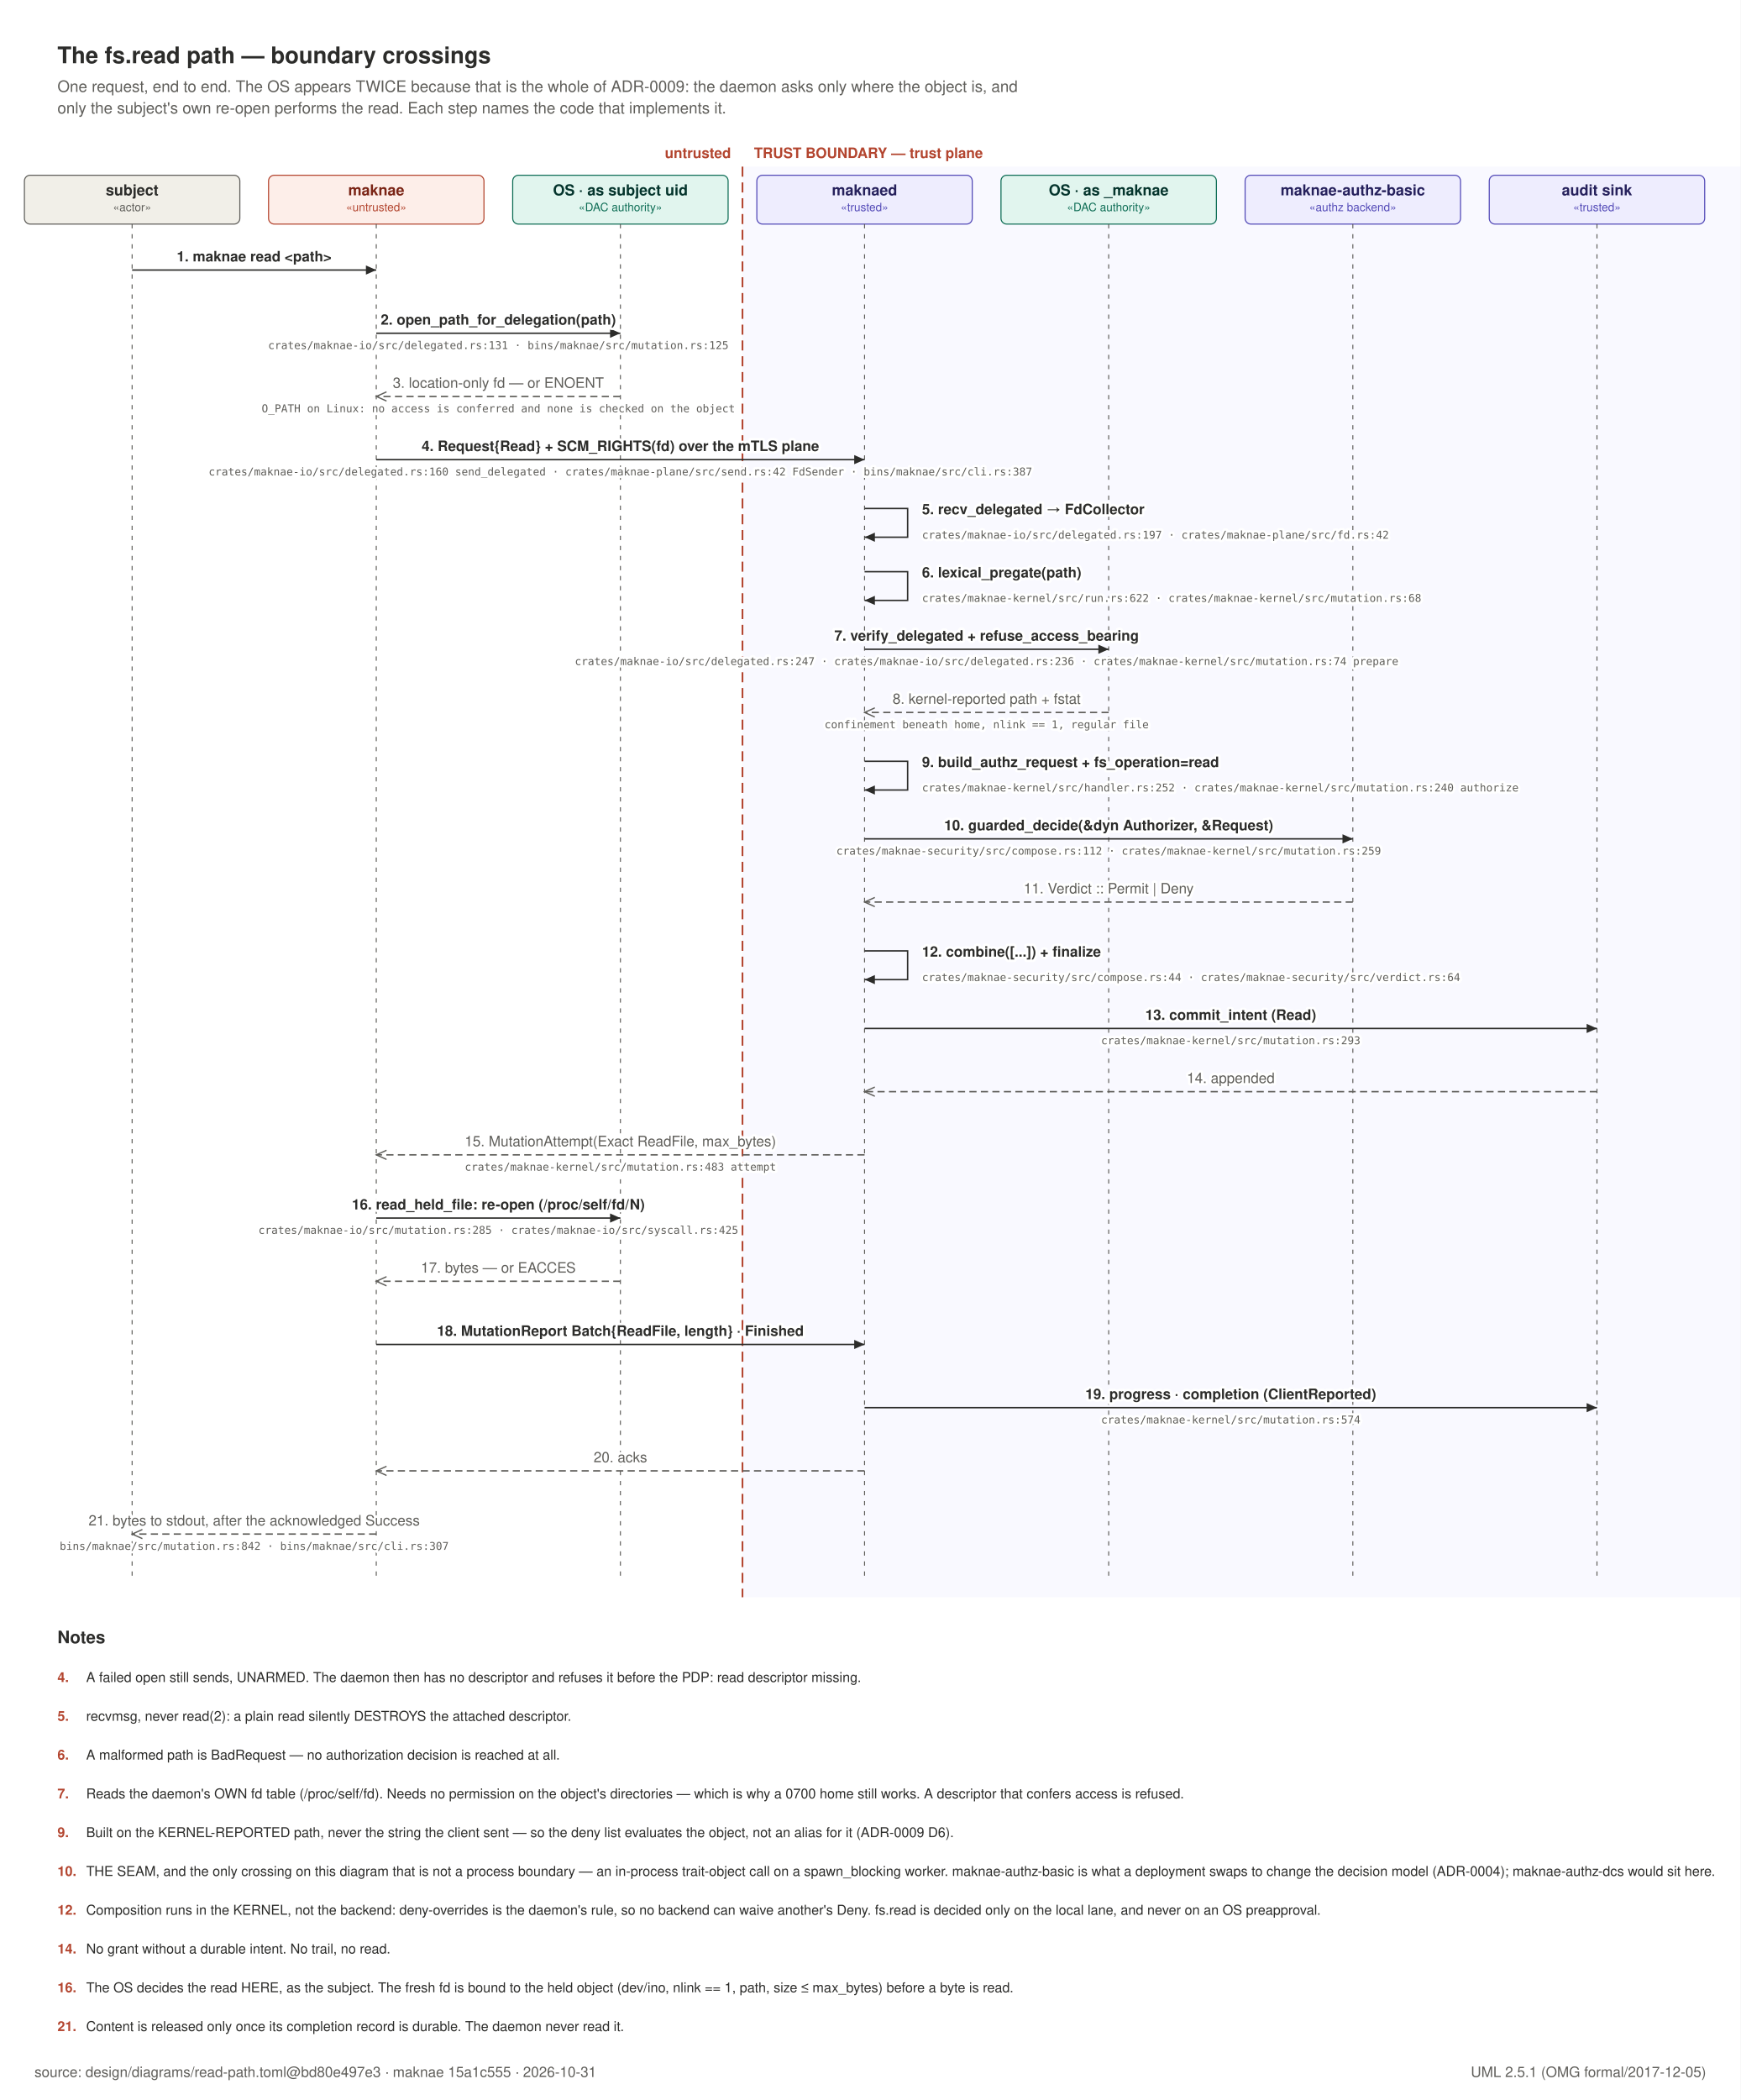
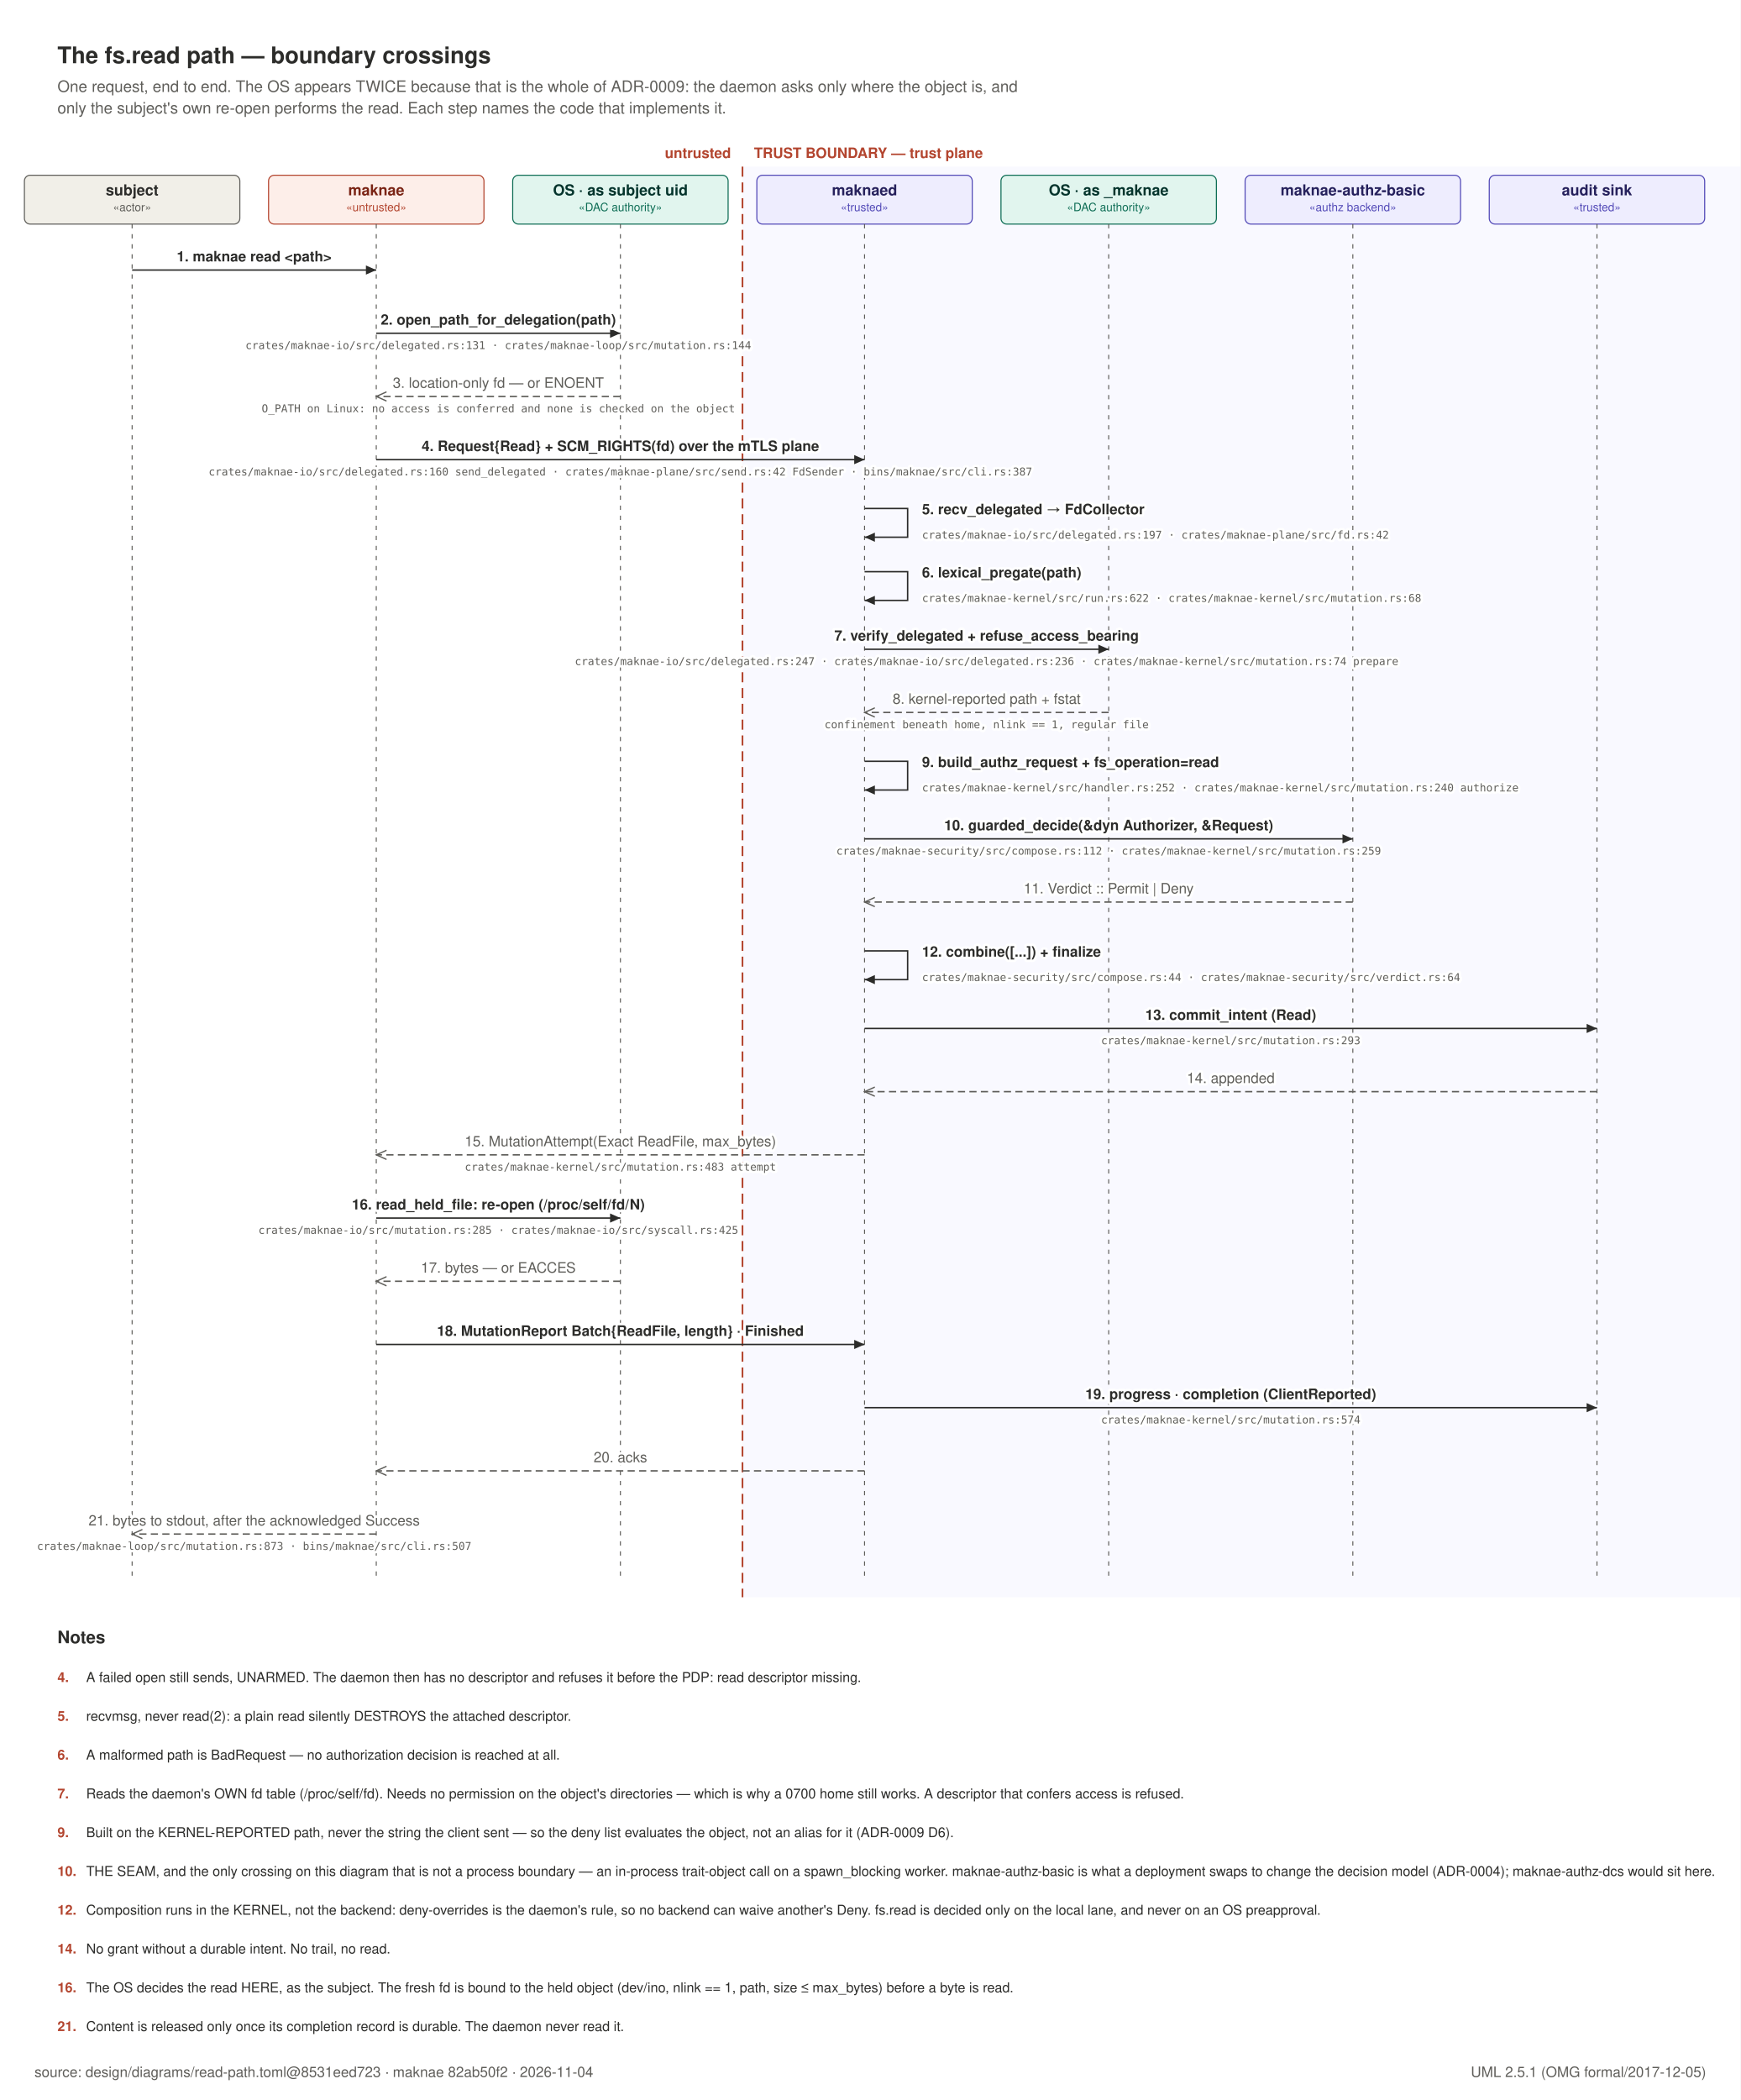
<svg xmlns="http://www.w3.org/2000/svg" width="1212" height="1462" viewBox="0 0 1212 1462" role="img">
  <rect x="0" y="0" width="1212" height="1462" fill="#FFFFFF" />
  <text x="40" y="44" text-anchor="start" font-family="Helvetica, Arial, sans-serif" font-size="16" font-weight="600" fill="#2C2C2A">The fs.read path — boundary crossings</text>
  <text x="40" y="64" text-anchor="start" font-family="Helvetica, Arial, sans-serif" font-size="11" font-weight="400" fill="#5F5E5A">One request, end to end. The OS appears TWICE because that is the whole of ADR-0009: the daemon asks only where the object is, and</text>
  <text x="40" y="79" text-anchor="start" font-family="Helvetica, Arial, sans-serif" font-size="11" font-weight="400" fill="#5F5E5A">only the subject's own re-open performs the read. Each step names the code that implements it.</text>
  <defs>
    <marker id="call" viewBox="0 0 10 10" refX="9" refY="5" markerWidth="8" markerHeight="8" orient="auto-start-reverse">
      <path d="M 0 1 L 9 5 L 0 9 z" fill="#2C2C2A" />
    </marker>
    <marker id="rep" viewBox="0 0 10 10" refX="9" refY="5" markerWidth="8" markerHeight="8" orient="auto-start-reverse">
      <path d="M 0 1 L 9 5 L 0 9" fill="none" stroke="#5F5E5A" stroke-width="1.1" />
    </marker>
  </defs>
  <rect x="517.0" y="116" width="695.0" height="996" fill="#EEEDFE" opacity="0.35" />
  <line x1="517.0" y1="116" x2="517.0" y2="1112" stroke="#B3452F" stroke-width="1.2" stroke-dasharray="7 4" />
  <text x="509.0" y="110" text-anchor="end" font-family="Helvetica, Arial, sans-serif" font-size="10" font-weight="600" fill="#B3452F">untrusted</text>
  <text x="525.0" y="110" text-anchor="start" font-family="Helvetica, Arial, sans-serif" font-size="10" font-weight="600" fill="#B3452F">TRUST BOUNDARY — trust plane</text>
  <rect x="17.0" y="122" width="150" height="34" rx="4" fill="#F1EFE8" stroke="#5F5E5A" stroke-width="0.75" />
  <text x="92" y="136" text-anchor="middle" font-family="Helvetica, Arial, sans-serif" font-size="10.5" font-weight="600" fill="#2C2C2A">subject</text>
  <text x="92" y="147" text-anchor="middle" font-family="Helvetica, Arial, sans-serif" font-size="8" font-weight="400" fill="#5F5E5A">«actor»</text>
  <line x1="92" y1="156" x2="92" y2="1100" stroke="#5F5E5A" stroke-width="0.7" stroke-dasharray="3 4" />
  <rect x="187.0" y="122" width="150" height="34" rx="4" fill="#FDEEE9" stroke="#B3452F" stroke-width="0.75" />
  <text x="262" y="136" text-anchor="middle" font-family="Helvetica, Arial, sans-serif" font-size="10.5" font-weight="600" fill="#7A2415">maknae</text>
  <text x="262" y="147" text-anchor="middle" font-family="Helvetica, Arial, sans-serif" font-size="8" font-weight="400" fill="#B3452F">«untrusted»</text>
  <line x1="262" y1="156" x2="262" y2="1100" stroke="#5F5E5A" stroke-width="0.7" stroke-dasharray="3 4" />
  <rect x="357.0" y="122" width="150" height="34" rx="4" fill="#E1F5EE" stroke="#0F6E56" stroke-width="0.75" />
  <text x="432" y="136" text-anchor="middle" font-family="Helvetica, Arial, sans-serif" font-size="10.5" font-weight="600" fill="#04342C">OS · as subject uid</text>
  <text x="432" y="147" text-anchor="middle" font-family="Helvetica, Arial, sans-serif" font-size="8" font-weight="400" fill="#0F6E56">«DAC authority»</text>
  <line x1="432" y1="156" x2="432" y2="1100" stroke="#5F5E5A" stroke-width="0.7" stroke-dasharray="3 4" />
  <rect x="527.0" y="122" width="150" height="34" rx="4" fill="#EEEDFE" stroke="#534AB7" stroke-width="0.75" />
  <text x="602" y="136" text-anchor="middle" font-family="Helvetica, Arial, sans-serif" font-size="10.5" font-weight="600" fill="#26215C">maknaed</text>
  <text x="602" y="147" text-anchor="middle" font-family="Helvetica, Arial, sans-serif" font-size="8" font-weight="400" fill="#534AB7">«trusted»</text>
  <line x1="602" y1="156" x2="602" y2="1100" stroke="#5F5E5A" stroke-width="0.7" stroke-dasharray="3 4" />
  <rect x="697.0" y="122" width="150" height="34" rx="4" fill="#E1F5EE" stroke="#0F6E56" stroke-width="0.75" />
  <text x="772" y="136" text-anchor="middle" font-family="Helvetica, Arial, sans-serif" font-size="10.5" font-weight="600" fill="#04342C">OS · as _maknae</text>
  <text x="772" y="147" text-anchor="middle" font-family="Helvetica, Arial, sans-serif" font-size="8" font-weight="400" fill="#0F6E56">«DAC authority»</text>
  <line x1="772" y1="156" x2="772" y2="1100" stroke="#5F5E5A" stroke-width="0.7" stroke-dasharray="3 4" />
  <rect x="867.0" y="122" width="150" height="34" rx="4" fill="#EEEDFE" stroke="#534AB7" stroke-width="0.75" />
  <text x="942" y="136" text-anchor="middle" font-family="Helvetica, Arial, sans-serif" font-size="10.5" font-weight="600" fill="#26215C">maknae-authz-basic</text>
  <text x="942" y="147" text-anchor="middle" font-family="Helvetica, Arial, sans-serif" font-size="8" font-weight="400" fill="#534AB7">«authz backend»</text>
  <line x1="942" y1="156" x2="942" y2="1100" stroke="#5F5E5A" stroke-width="0.7" stroke-dasharray="3 4" />
  <rect x="1037.0" y="122" width="150" height="34" rx="4" fill="#EEEDFE" stroke="#534AB7" stroke-width="0.75" />
  <text x="1112" y="136" text-anchor="middle" font-family="Helvetica, Arial, sans-serif" font-size="10.5" font-weight="600" fill="#26215C">audit sink</text>
  <text x="1112" y="147" text-anchor="middle" font-family="Helvetica, Arial, sans-serif" font-size="8" font-weight="400" fill="#534AB7">«trusted»</text>
  <line x1="1112" y1="156" x2="1112" y2="1100" stroke="#5F5E5A" stroke-width="0.7" stroke-dasharray="3 4" />
  <line x1="92" y1="188" x2="262" y2="188" stroke="#2C2C2A" stroke-width="1" marker-end="url(#call)" />
  <text x="177.0" y="182" text-anchor="middle" font-family="Helvetica, Arial, sans-serif" font-size="10" font-weight="600" fill="#2C2C2A" stroke="#FFFFFF" stroke-width="3.5" paint-order="stroke" stroke-linejoin="round">1. maknae read &lt;path&gt;</text>
  <line x1="262" y1="232" x2="432" y2="232" stroke="#2C2C2A" stroke-width="1" marker-end="url(#call)" />
  <text x="347.0" y="226" text-anchor="middle" font-family="Helvetica, Arial, sans-serif" font-size="10" font-weight="600" fill="#2C2C2A" stroke="#FFFFFF" stroke-width="3.5" paint-order="stroke" stroke-linejoin="round">2. open_path_for_delegation(path)</text>
-   <text x="347.0" y="243" text-anchor="middle" font-family="ui-monospace, SFMono-Regular, Menlo, monospace" font-size="7.5" font-weight="400" fill="#5F5E5A" stroke="#FFFFFF" stroke-width="3.5" paint-order="stroke" stroke-linejoin="round">crates/maknae-io/src/delegated.rs:131 · bins/maknae/src/mutation.rs:125</text>
+   <text x="347.0" y="243" text-anchor="middle" font-family="ui-monospace, SFMono-Regular, Menlo, monospace" font-size="7.5" font-weight="400" fill="#5F5E5A" stroke="#FFFFFF" stroke-width="3.5" paint-order="stroke" stroke-linejoin="round">crates/maknae-io/src/delegated.rs:131 · crates/maknae-loop/src/mutation.rs:144</text>
  <line x1="432" y1="276" x2="262" y2="276" stroke="#5F5E5A" stroke-width="1" stroke-dasharray="5 3" marker-end="url(#rep)" />
  <text x="347.0" y="270" text-anchor="middle" font-family="Helvetica, Arial, sans-serif" font-size="10" font-weight="400" fill="#5F5E5A" stroke="#FFFFFF" stroke-width="3.5" paint-order="stroke" stroke-linejoin="round">3. location-only fd — or ENOENT</text>
  <text x="347.0" y="287" text-anchor="middle" font-family="ui-monospace, SFMono-Regular, Menlo, monospace" font-size="7.5" font-weight="400" fill="#5F5E5A" stroke="#FFFFFF" stroke-width="3.5" paint-order="stroke" stroke-linejoin="round">O_PATH on Linux: no access is conferred and none is checked on the object</text>
  <line x1="262" y1="320" x2="602" y2="320" stroke="#2C2C2A" stroke-width="1" marker-end="url(#call)" />
  <text x="432.0" y="314" text-anchor="middle" font-family="Helvetica, Arial, sans-serif" font-size="10" font-weight="600" fill="#2C2C2A" stroke="#FFFFFF" stroke-width="3.5" paint-order="stroke" stroke-linejoin="round">4. Request{Read} + SCM_RIGHTS(fd) over the mTLS plane</text>
  <text x="432.0" y="331" text-anchor="middle" font-family="ui-monospace, SFMono-Regular, Menlo, monospace" font-size="7.5" font-weight="400" fill="#5F5E5A" stroke="#FFFFFF" stroke-width="3.5" paint-order="stroke" stroke-linejoin="round">crates/maknae-io/src/delegated.rs:160 send_delegated · crates/maknae-plane/src/send.rs:42 FdSender · bins/maknae/src/cli.rs:387</text>
  <path d="M 602 354 h 30 v 20 h -30" fill="none" stroke="#2C2C2A" stroke-width="1" marker-end="url(#call)" />
  <text x="642" y="358" text-anchor="start" font-family="Helvetica, Arial, sans-serif" font-size="10" font-weight="600" fill="#2C2C2A" stroke="#FFFFFF" stroke-width="3.5" paint-order="stroke" stroke-linejoin="round">5. recv_delegated → FdCollector</text>
  <text x="642" y="375" text-anchor="start" font-family="ui-monospace, SFMono-Regular, Menlo, monospace" font-size="7.5" font-weight="400" fill="#5F5E5A" stroke="#FFFFFF" stroke-width="3.5" paint-order="stroke" stroke-linejoin="round">crates/maknae-io/src/delegated.rs:197 · crates/maknae-plane/src/fd.rs:42</text>
  <path d="M 602 398 h 30 v 20 h -30" fill="none" stroke="#2C2C2A" stroke-width="1" marker-end="url(#call)" />
  <text x="642" y="402" text-anchor="start" font-family="Helvetica, Arial, sans-serif" font-size="10" font-weight="600" fill="#2C2C2A" stroke="#FFFFFF" stroke-width="3.5" paint-order="stroke" stroke-linejoin="round">6. lexical_pregate(path)</text>
  <text x="642" y="419" text-anchor="start" font-family="ui-monospace, SFMono-Regular, Menlo, monospace" font-size="7.5" font-weight="400" fill="#5F5E5A" stroke="#FFFFFF" stroke-width="3.5" paint-order="stroke" stroke-linejoin="round">crates/maknae-kernel/src/run.rs:622 · crates/maknae-kernel/src/mutation.rs:68</text>
  <line x1="602" y1="452" x2="772" y2="452" stroke="#2C2C2A" stroke-width="1" marker-end="url(#call)" />
  <text x="687.0" y="446" text-anchor="middle" font-family="Helvetica, Arial, sans-serif" font-size="10" font-weight="600" fill="#2C2C2A" stroke="#FFFFFF" stroke-width="3.5" paint-order="stroke" stroke-linejoin="round">7. verify_delegated + refuse_access_bearing</text>
  <text x="687.0" y="463" text-anchor="middle" font-family="ui-monospace, SFMono-Regular, Menlo, monospace" font-size="7.5" font-weight="400" fill="#5F5E5A" stroke="#FFFFFF" stroke-width="3.5" paint-order="stroke" stroke-linejoin="round">crates/maknae-io/src/delegated.rs:247 · crates/maknae-io/src/delegated.rs:236 · crates/maknae-kernel/src/mutation.rs:74 prepare</text>
  <line x1="772" y1="496" x2="602" y2="496" stroke="#5F5E5A" stroke-width="1" stroke-dasharray="5 3" marker-end="url(#rep)" />
  <text x="687.0" y="490" text-anchor="middle" font-family="Helvetica, Arial, sans-serif" font-size="10" font-weight="400" fill="#5F5E5A" stroke="#FFFFFF" stroke-width="3.5" paint-order="stroke" stroke-linejoin="round">8. kernel-reported path + fstat</text>
  <text x="687.0" y="507" text-anchor="middle" font-family="ui-monospace, SFMono-Regular, Menlo, monospace" font-size="7.5" font-weight="400" fill="#5F5E5A" stroke="#FFFFFF" stroke-width="3.5" paint-order="stroke" stroke-linejoin="round">confinement beneath home, nlink == 1, regular file</text>
  <path d="M 602 530 h 30 v 20 h -30" fill="none" stroke="#2C2C2A" stroke-width="1" marker-end="url(#call)" />
  <text x="642" y="534" text-anchor="start" font-family="Helvetica, Arial, sans-serif" font-size="10" font-weight="600" fill="#2C2C2A" stroke="#FFFFFF" stroke-width="3.5" paint-order="stroke" stroke-linejoin="round">9. build_authz_request + fs_operation=read</text>
  <text x="642" y="551" text-anchor="start" font-family="ui-monospace, SFMono-Regular, Menlo, monospace" font-size="7.5" font-weight="400" fill="#5F5E5A" stroke="#FFFFFF" stroke-width="3.5" paint-order="stroke" stroke-linejoin="round">crates/maknae-kernel/src/handler.rs:252 · crates/maknae-kernel/src/mutation.rs:240 authorize</text>
  <line x1="602" y1="584" x2="942" y2="584" stroke="#2C2C2A" stroke-width="1" marker-end="url(#call)" />
  <text x="772.0" y="578" text-anchor="middle" font-family="Helvetica, Arial, sans-serif" font-size="10" font-weight="600" fill="#2C2C2A" stroke="#FFFFFF" stroke-width="3.5" paint-order="stroke" stroke-linejoin="round">10. guarded_decide(&amp;dyn Authorizer, &amp;Request)</text>
  <text x="772.0" y="595" text-anchor="middle" font-family="ui-monospace, SFMono-Regular, Menlo, monospace" font-size="7.5" font-weight="400" fill="#5F5E5A" stroke="#FFFFFF" stroke-width="3.5" paint-order="stroke" stroke-linejoin="round">crates/maknae-security/src/compose.rs:112 · crates/maknae-kernel/src/mutation.rs:259</text>
  <line x1="942" y1="628" x2="602" y2="628" stroke="#5F5E5A" stroke-width="1" stroke-dasharray="5 3" marker-end="url(#rep)" />
  <text x="772.0" y="622" text-anchor="middle" font-family="Helvetica, Arial, sans-serif" font-size="10" font-weight="400" fill="#5F5E5A" stroke="#FFFFFF" stroke-width="3.5" paint-order="stroke" stroke-linejoin="round">11. Verdict :: Permit | Deny</text>
  <path d="M 602 662 h 30 v 20 h -30" fill="none" stroke="#2C2C2A" stroke-width="1" marker-end="url(#call)" />
  <text x="642" y="666" text-anchor="start" font-family="Helvetica, Arial, sans-serif" font-size="10" font-weight="600" fill="#2C2C2A" stroke="#FFFFFF" stroke-width="3.5" paint-order="stroke" stroke-linejoin="round">12. combine([...]) + finalize</text>
  <text x="642" y="683" text-anchor="start" font-family="ui-monospace, SFMono-Regular, Menlo, monospace" font-size="7.5" font-weight="400" fill="#5F5E5A" stroke="#FFFFFF" stroke-width="3.5" paint-order="stroke" stroke-linejoin="round">crates/maknae-security/src/compose.rs:44 · crates/maknae-security/src/verdict.rs:64</text>
  <line x1="602" y1="716" x2="1112" y2="716" stroke="#2C2C2A" stroke-width="1" marker-end="url(#call)" />
  <text x="857.0" y="710" text-anchor="middle" font-family="Helvetica, Arial, sans-serif" font-size="10" font-weight="600" fill="#2C2C2A" stroke="#FFFFFF" stroke-width="3.5" paint-order="stroke" stroke-linejoin="round">13. commit_intent (Read)</text>
  <text x="857.0" y="727" text-anchor="middle" font-family="ui-monospace, SFMono-Regular, Menlo, monospace" font-size="7.5" font-weight="400" fill="#5F5E5A" stroke="#FFFFFF" stroke-width="3.5" paint-order="stroke" stroke-linejoin="round">crates/maknae-kernel/src/mutation.rs:293</text>
  <line x1="1112" y1="760" x2="602" y2="760" stroke="#5F5E5A" stroke-width="1" stroke-dasharray="5 3" marker-end="url(#rep)" />
  <text x="857.0" y="754" text-anchor="middle" font-family="Helvetica, Arial, sans-serif" font-size="10" font-weight="400" fill="#5F5E5A" stroke="#FFFFFF" stroke-width="3.5" paint-order="stroke" stroke-linejoin="round">14. appended</text>
  <line x1="602" y1="804" x2="262" y2="804" stroke="#5F5E5A" stroke-width="1" stroke-dasharray="5 3" marker-end="url(#rep)" />
  <text x="432.0" y="798" text-anchor="middle" font-family="Helvetica, Arial, sans-serif" font-size="10" font-weight="400" fill="#5F5E5A" stroke="#FFFFFF" stroke-width="3.5" paint-order="stroke" stroke-linejoin="round">15. MutationAttempt(Exact ReadFile, max_bytes)</text>
  <text x="432.0" y="815" text-anchor="middle" font-family="ui-monospace, SFMono-Regular, Menlo, monospace" font-size="7.5" font-weight="400" fill="#5F5E5A" stroke="#FFFFFF" stroke-width="3.5" paint-order="stroke" stroke-linejoin="round">crates/maknae-kernel/src/mutation.rs:483 attempt</text>
  <line x1="262" y1="848" x2="432" y2="848" stroke="#2C2C2A" stroke-width="1" marker-end="url(#call)" />
  <text x="347.0" y="842" text-anchor="middle" font-family="Helvetica, Arial, sans-serif" font-size="10" font-weight="600" fill="#2C2C2A" stroke="#FFFFFF" stroke-width="3.5" paint-order="stroke" stroke-linejoin="round">16. read_held_file: re-open (/proc/self/fd/N)</text>
  <text x="347.0" y="859" text-anchor="middle" font-family="ui-monospace, SFMono-Regular, Menlo, monospace" font-size="7.5" font-weight="400" fill="#5F5E5A" stroke="#FFFFFF" stroke-width="3.5" paint-order="stroke" stroke-linejoin="round">crates/maknae-io/src/mutation.rs:285 · crates/maknae-io/src/syscall.rs:425</text>
  <line x1="432" y1="892" x2="262" y2="892" stroke="#5F5E5A" stroke-width="1" stroke-dasharray="5 3" marker-end="url(#rep)" />
  <text x="347.0" y="886" text-anchor="middle" font-family="Helvetica, Arial, sans-serif" font-size="10" font-weight="400" fill="#5F5E5A" stroke="#FFFFFF" stroke-width="3.5" paint-order="stroke" stroke-linejoin="round">17. bytes — or EACCES</text>
  <line x1="262" y1="936" x2="602" y2="936" stroke="#2C2C2A" stroke-width="1" marker-end="url(#call)" />
  <text x="432.0" y="930" text-anchor="middle" font-family="Helvetica, Arial, sans-serif" font-size="10" font-weight="600" fill="#2C2C2A" stroke="#FFFFFF" stroke-width="3.5" paint-order="stroke" stroke-linejoin="round">18. MutationReport Batch{ReadFile, length} · Finished</text>
  <line x1="602" y1="980" x2="1112" y2="980" stroke="#2C2C2A" stroke-width="1" marker-end="url(#call)" />
  <text x="857.0" y="974" text-anchor="middle" font-family="Helvetica, Arial, sans-serif" font-size="10" font-weight="600" fill="#2C2C2A" stroke="#FFFFFF" stroke-width="3.5" paint-order="stroke" stroke-linejoin="round">19. progress · completion (ClientReported)</text>
  <text x="857.0" y="991" text-anchor="middle" font-family="ui-monospace, SFMono-Regular, Menlo, monospace" font-size="7.5" font-weight="400" fill="#5F5E5A" stroke="#FFFFFF" stroke-width="3.5" paint-order="stroke" stroke-linejoin="round">crates/maknae-kernel/src/mutation.rs:574</text>
  <line x1="602" y1="1024" x2="262" y2="1024" stroke="#5F5E5A" stroke-width="1" stroke-dasharray="5 3" marker-end="url(#rep)" />
  <text x="432.0" y="1018" text-anchor="middle" font-family="Helvetica, Arial, sans-serif" font-size="10" font-weight="400" fill="#5F5E5A" stroke="#FFFFFF" stroke-width="3.5" paint-order="stroke" stroke-linejoin="round">20. acks</text>
  <line x1="262" y1="1068" x2="92" y2="1068" stroke="#5F5E5A" stroke-width="1" stroke-dasharray="5 3" marker-end="url(#rep)" />
  <text x="177.0" y="1062" text-anchor="middle" font-family="Helvetica, Arial, sans-serif" font-size="10" font-weight="400" fill="#5F5E5A" stroke="#FFFFFF" stroke-width="3.5" paint-order="stroke" stroke-linejoin="round">21. bytes to stdout, after the acknowledged Success</text>
-   <text x="177.0" y="1079" text-anchor="middle" font-family="ui-monospace, SFMono-Regular, Menlo, monospace" font-size="7.5" font-weight="400" fill="#5F5E5A" stroke="#FFFFFF" stroke-width="3.5" paint-order="stroke" stroke-linejoin="round">bins/maknae/src/mutation.rs:842 · bins/maknae/src/cli.rs:307</text>
+   <text x="177.0" y="1079" text-anchor="middle" font-family="ui-monospace, SFMono-Regular, Menlo, monospace" font-size="7.5" font-weight="400" fill="#5F5E5A" stroke="#FFFFFF" stroke-width="3.5" paint-order="stroke" stroke-linejoin="round">crates/maknae-loop/src/mutation.rs:873 · bins/maknae/src/cli.rs:507</text>
  <text x="40" y="1144" text-anchor="start" font-family="Helvetica, Arial, sans-serif" font-size="12" font-weight="600" fill="#2C2C2A">Notes</text>
  <text x="40" y="1171" text-anchor="start" font-family="Helvetica, Arial, sans-serif" font-size="9.5" font-weight="600" fill="#B3452F">4.</text>
  <text x="60" y="1171" text-anchor="start" font-family="Helvetica, Arial, sans-serif" font-size="9.5" font-weight="400" fill="#2C2C2A">A failed open still sends, UNARMED. The daemon then has no descriptor and refuses it before the PDP: read descriptor missing.</text>
  <text x="40" y="1198" text-anchor="start" font-family="Helvetica, Arial, sans-serif" font-size="9.5" font-weight="600" fill="#B3452F">5.</text>
  <text x="60" y="1198" text-anchor="start" font-family="Helvetica, Arial, sans-serif" font-size="9.5" font-weight="400" fill="#2C2C2A">recvmsg, never read(2): a plain read silently DESTROYS the attached descriptor.</text>
  <text x="40" y="1225" text-anchor="start" font-family="Helvetica, Arial, sans-serif" font-size="9.5" font-weight="600" fill="#B3452F">6.</text>
  <text x="60" y="1225" text-anchor="start" font-family="Helvetica, Arial, sans-serif" font-size="9.5" font-weight="400" fill="#2C2C2A">A malformed path is BadRequest — no authorization decision is reached at all.</text>
  <text x="40" y="1252" text-anchor="start" font-family="Helvetica, Arial, sans-serif" font-size="9.5" font-weight="600" fill="#B3452F">7.</text>
  <text x="60" y="1252" text-anchor="start" font-family="Helvetica, Arial, sans-serif" font-size="9.5" font-weight="400" fill="#2C2C2A">Reads the daemon's OWN fd table (/proc/self/fd). Needs no permission on the object's directories — which is why a 0700 home still works. A descriptor that confers access is refused.</text>
  <text x="40" y="1279" text-anchor="start" font-family="Helvetica, Arial, sans-serif" font-size="9.5" font-weight="600" fill="#B3452F">9.</text>
  <text x="60" y="1279" text-anchor="start" font-family="Helvetica, Arial, sans-serif" font-size="9.5" font-weight="400" fill="#2C2C2A">Built on the KERNEL-REPORTED path, never the string the client sent — so the deny list evaluates the object, not an alias for it (ADR-0009 D6).</text>
  <text x="40" y="1306" text-anchor="start" font-family="Helvetica, Arial, sans-serif" font-size="9.5" font-weight="600" fill="#B3452F">10.</text>
  <text x="60" y="1306" text-anchor="start" font-family="Helvetica, Arial, sans-serif" font-size="9.5" font-weight="400" fill="#2C2C2A">THE SEAM, and the only crossing on this diagram that is not a process boundary — an in-process trait-object call on a spawn_blocking worker. maknae-authz-basic is what a deployment swaps to change the decision model (ADR-0004); maknae-authz-dcs would sit here.</text>
  <text x="40" y="1333" text-anchor="start" font-family="Helvetica, Arial, sans-serif" font-size="9.5" font-weight="600" fill="#B3452F">12.</text>
  <text x="60" y="1333" text-anchor="start" font-family="Helvetica, Arial, sans-serif" font-size="9.5" font-weight="400" fill="#2C2C2A">Composition runs in the KERNEL, not the backend: deny-overrides is the daemon's rule, so no backend can waive another's Deny. fs.read is decided only on the local lane, and never on an OS preapproval.</text>
  <text x="40" y="1360" text-anchor="start" font-family="Helvetica, Arial, sans-serif" font-size="9.5" font-weight="600" fill="#B3452F">14.</text>
  <text x="60" y="1360" text-anchor="start" font-family="Helvetica, Arial, sans-serif" font-size="9.5" font-weight="400" fill="#2C2C2A">No grant without a durable intent. No trail, no read.</text>
  <text x="40" y="1387" text-anchor="start" font-family="Helvetica, Arial, sans-serif" font-size="9.5" font-weight="600" fill="#B3452F">16.</text>
  <text x="60" y="1387" text-anchor="start" font-family="Helvetica, Arial, sans-serif" font-size="9.5" font-weight="400" fill="#2C2C2A">The OS decides the read HERE, as the subject. The fresh fd is bound to the held object (dev/ino, nlink == 1, path, size ≤ max_bytes) before a byte is read.</text>
  <text x="40" y="1414" text-anchor="start" font-family="Helvetica, Arial, sans-serif" font-size="9.5" font-weight="600" fill="#B3452F">21.</text>
  <text x="60" y="1414" text-anchor="start" font-family="Helvetica, Arial, sans-serif" font-size="9.5" font-weight="400" fill="#2C2C2A">Content is released only once its completion record is durable. The daemon never read it.</text>
-   <text x="24" y="1446" text-anchor="start" font-family="Helvetica, Arial, sans-serif" font-size="10" font-weight="400" fill="#5F5E5A">source: design/diagrams/read-path.toml@bd80e497e3 · maknae 15a1c555 · 2026-10-31</text>
+   <text x="24" y="1446" text-anchor="start" font-family="Helvetica, Arial, sans-serif" font-size="10" font-weight="400" fill="#5F5E5A">source: design/diagrams/read-path.toml@8531eed723 · maknae 82ab50f2 · 2026-11-04</text>
  <text x="1188" y="1446" text-anchor="end" font-family="Helvetica, Arial, sans-serif" font-size="10" font-weight="400" fill="#5F5E5A">UML 2.5.1 (OMG formal/2017-12-05)</text>
</svg>
